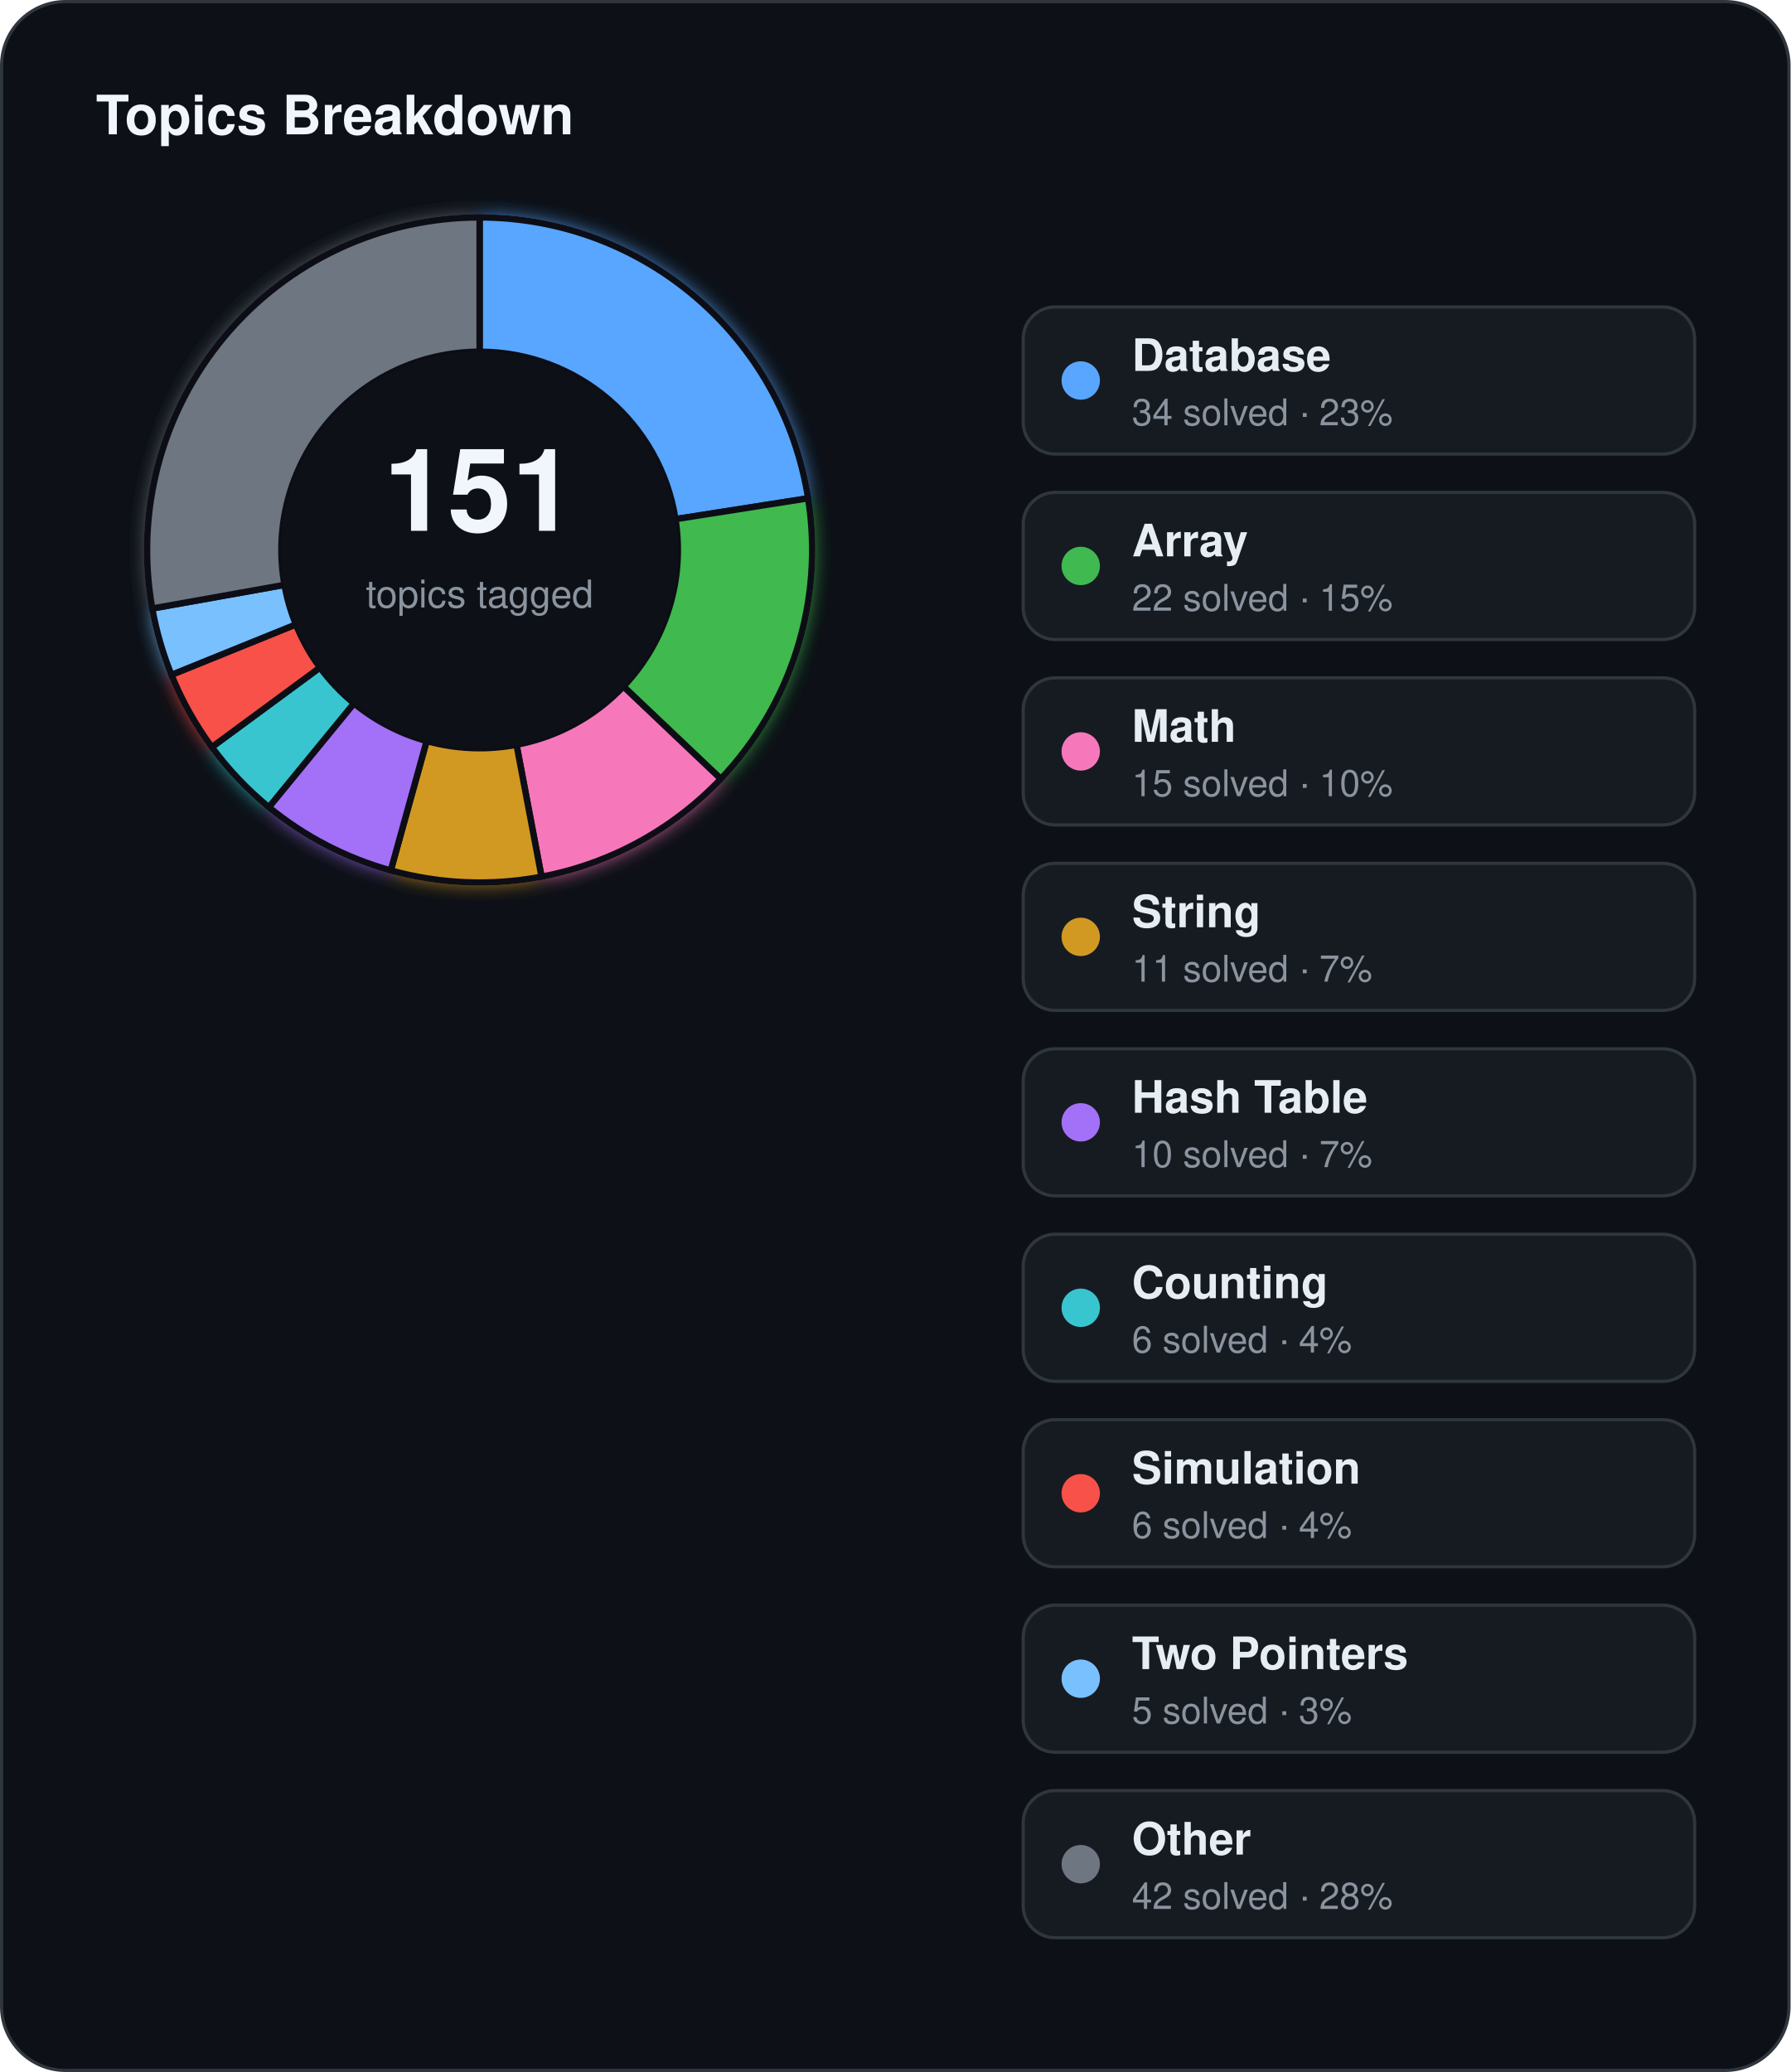
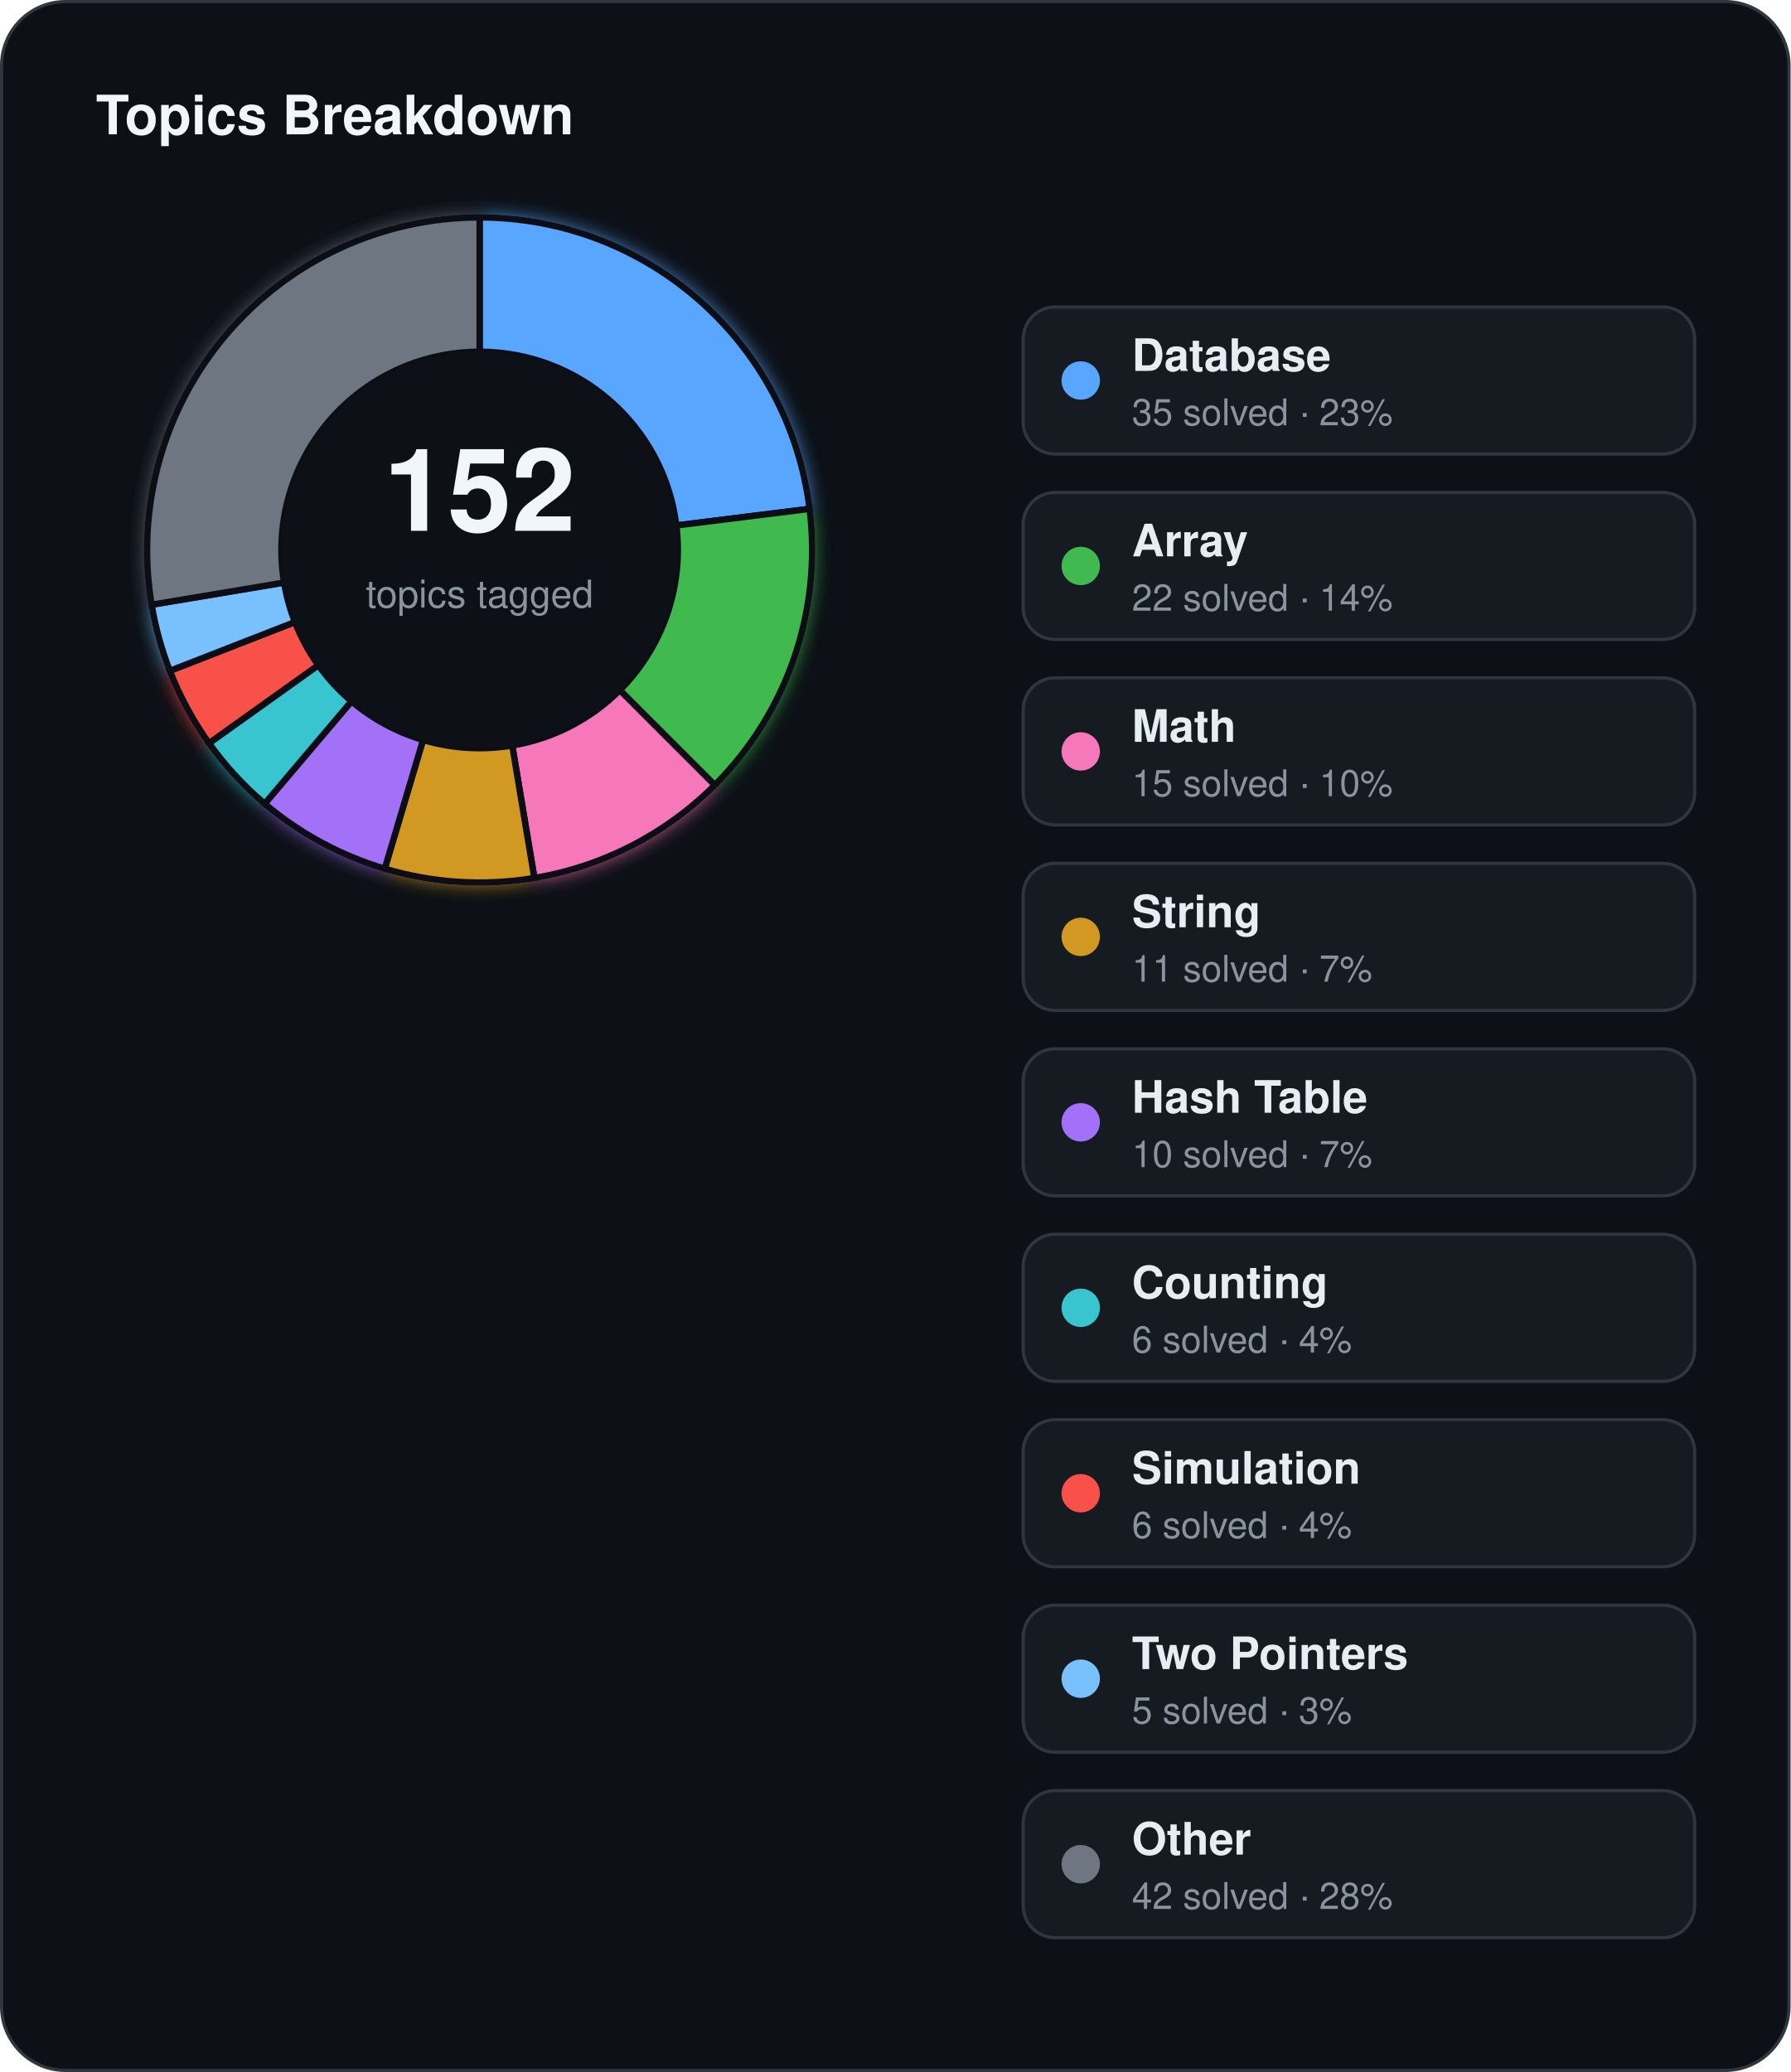
<svg xmlns="http://www.w3.org/2000/svg" width="560" height="648" viewBox="0 0 560 648">
  <defs>
    <filter id="topics-glow" x="-60%" y="-60%" width="220%" height="220%">
      <feGaussianBlur stdDeviation="3" result="blur" />
      <feMerge>
        <feMergeNode in="blur" />
        <feMergeNode in="SourceGraphic" />
      </feMerge>
    </filter>
  </defs>
  <rect x="0.5" y="0.5" width="559" height="647" rx="20" fill="#0d1117" stroke="#30363d" stroke-width="1" />
  <text x="30" y="42" fill="#f0f6fc" font-family="Segoe UI, Helvetica, Arial, sans-serif" font-size="17" font-weight="700">Topics Breakdown</text>
  <g filter="url(#topics-glow)">
-     <path d="M 150.00,68.00 A 104,104 0 0 1 252.74,155.84 L 211.25,162.36 A 62,62 0 0 0 150.00,110.00 Z" fill="#58a6ff" stroke="#0d1117" stroke-width="2" />
-     <path d="M 252.74,155.84 A 104,104 0 0 1 225.43,243.60 L 194.97,214.69 A 62,62 0 0 0 211.25,162.36 Z" fill="#3fb950" stroke="#0d1117" stroke-width="2" />
-     <path d="M 225.43,243.60 A 104,104 0 0 1 169.36,274.18 L 161.54,232.92 A 62,62 0 0 0 194.97,214.69 Z" fill="#f778ba" stroke="#0d1117" stroke-width="2" />
-     <path d="M 169.36,274.18 A 104,104 0 0 1 122.21,272.22 L 133.43,231.75 A 62,62 0 0 0 161.54,232.92 Z" fill="#d29922" stroke="#0d1117" stroke-width="2" />
-     <path d="M 122.21,272.22 A 104,104 0 0 1 84.08,252.44 L 110.70,219.95 A 62,62 0 0 0 133.43,231.75 Z" fill="#a371f7" stroke="#0d1117" stroke-width="2" />
-     <path d="M 84.08,252.44 A 104,104 0 0 1 66.25,233.65 L 100.07,208.76 A 62,62 0 0 0 110.70,219.95 Z" fill="#39c5cf" stroke="#0d1117" stroke-width="2" />
-     <path d="M 66.25,233.65 A 104,104 0 0 1 53.61,211.05 L 92.54,195.28 A 62,62 0 0 0 100.07,208.76 Z" fill="#f85149" stroke="#0d1117" stroke-width="2" />
-     <path d="M 53.61,211.05 A 104,104 0 0 1 47.62,190.30 L 88.97,182.91 A 62,62 0 0 0 92.54,195.28 Z" fill="#79c0ff" stroke="#0d1117" stroke-width="2" />
-     <path d="M 47.62,190.30 A 104,104 0 0 1 150.00,68.00 L 150.00,110.00 A 62,62 0 0 0 88.97,182.91 Z" fill="#6e7681" stroke="#0d1117" stroke-width="2" />
+     <path d="M 150.00,68.00 A 104,104 0 0 1 253.20,159.14 L 211.52,164.33 A 62,62 0 0 0 150.00,110.00 Z" fill="#58a6ff" stroke="#0d1117" stroke-width="2" />
+     <path d="M 253.20,159.14 A 104,104 0 0 1 223.54,245.54 L 193.84,215.84 A 62,62 0 0 0 211.52,164.33 Z" fill="#3fb950" stroke="#0d1117" stroke-width="2" />
+     <path d="M 223.54,245.54 A 104,104 0 0 1 167.12,274.58 L 160.20,233.15 A 62,62 0 0 0 193.84,215.84 Z" fill="#f778ba" stroke="#0d1117" stroke-width="2" />
+     <path d="M 167.12,274.58 A 104,104 0 0 1 120.33,271.68 L 132.31,231.42 A 62,62 0 0 0 160.20,233.15 Z" fill="#d29922" stroke="#0d1117" stroke-width="2" />
+     <path d="M 120.33,271.68 A 104,104 0 0 1 82.78,251.36 L 109.93,219.31 A 62,62 0 0 0 132.31,231.42 Z" fill="#a371f7" stroke="#0d1117" stroke-width="2" />
+     <path d="M 82.78,251.36 A 104,104 0 0 1 65.36,232.43 L 99.54,208.03 A 62,62 0 0 0 109.93,219.31 Z" fill="#39c5cf" stroke="#0d1117" stroke-width="2" />
+     <path d="M 65.36,232.43 A 104,104 0 0 1 53.11,209.80 L 92.24,194.54 A 62,62 0 0 0 99.54,208.03 Z" fill="#f85149" stroke="#0d1117" stroke-width="2" />
+     <path d="M 53.11,209.80 A 104,104 0 0 1 47.42,189.12 L 88.85,182.20 A 62,62 0 0 0 92.24,194.54 Z" fill="#79c0ff" stroke="#0d1117" stroke-width="2" />
+     <path d="M 47.42,189.12 A 104,104 0 0 1 150.00,68.00 L 150.00,110.00 A 62,62 0 0 0 88.85,182.20 Z" fill="#6e7681" stroke="#0d1117" stroke-width="2" />
  </g>
  <circle cx="150" cy="172" r="62" fill="#0d1117" />
-   <text x="150" y="166" text-anchor="middle" fill="#f0f6fc" font-family="Segoe UI, Helvetica, Arial, sans-serif" font-size="36" font-weight="700">151</text>
+   <text x="150" y="166" text-anchor="middle" fill="#f0f6fc" font-family="Segoe UI, Helvetica, Arial, sans-serif" font-size="36" font-weight="700">152</text>
  <text x="150" y="190" text-anchor="middle" fill="#8b949e" font-family="Segoe UI, Helvetica, Arial, sans-serif" font-size="12">topics tagged</text>
  <rect x="320" y="96" width="210" height="46" rx="10" fill="#161b22" stroke="#30363d" stroke-width="1" />
  <circle cx="338" cy="119" r="6" fill="#58a6ff" />
  <text x="354" y="116" fill="#e6edf3" font-family="Segoe UI, Helvetica, Arial, sans-serif" font-size="14" font-weight="600">Database</text>
-   <text x="354" y="133" fill="#8b949e" font-family="Segoe UI, Helvetica, Arial, sans-serif" font-size="11.5">34 solved · 23%</text>
+   <text x="354" y="133" fill="#8b949e" font-family="Segoe UI, Helvetica, Arial, sans-serif" font-size="11.5">35 solved · 23%</text>
  <rect x="320" y="154" width="210" height="46" rx="10" fill="#161b22" stroke="#30363d" stroke-width="1" />
  <circle cx="338" cy="177" r="6" fill="#3fb950" />
  <text x="354" y="174" fill="#e6edf3" font-family="Segoe UI, Helvetica, Arial, sans-serif" font-size="14" font-weight="600">Array</text>
-   <text x="354" y="191" fill="#8b949e" font-family="Segoe UI, Helvetica, Arial, sans-serif" font-size="11.5">22 solved · 15%</text>
+   <text x="354" y="191" fill="#8b949e" font-family="Segoe UI, Helvetica, Arial, sans-serif" font-size="11.5">22 solved · 14%</text>
  <rect x="320" y="212" width="210" height="46" rx="10" fill="#161b22" stroke="#30363d" stroke-width="1" />
  <circle cx="338" cy="235" r="6" fill="#f778ba" />
  <text x="354" y="232" fill="#e6edf3" font-family="Segoe UI, Helvetica, Arial, sans-serif" font-size="14" font-weight="600">Math</text>
  <text x="354" y="249" fill="#8b949e" font-family="Segoe UI, Helvetica, Arial, sans-serif" font-size="11.5">15 solved · 10%</text>
  <rect x="320" y="270" width="210" height="46" rx="10" fill="#161b22" stroke="#30363d" stroke-width="1" />
  <circle cx="338" cy="293" r="6" fill="#d29922" />
  <text x="354" y="290" fill="#e6edf3" font-family="Segoe UI, Helvetica, Arial, sans-serif" font-size="14" font-weight="600">String</text>
  <text x="354" y="307" fill="#8b949e" font-family="Segoe UI, Helvetica, Arial, sans-serif" font-size="11.5">11 solved · 7%</text>
  <rect x="320" y="328" width="210" height="46" rx="10" fill="#161b22" stroke="#30363d" stroke-width="1" />
  <circle cx="338" cy="351" r="6" fill="#a371f7" />
  <text x="354" y="348" fill="#e6edf3" font-family="Segoe UI, Helvetica, Arial, sans-serif" font-size="14" font-weight="600">Hash Table</text>
  <text x="354" y="365" fill="#8b949e" font-family="Segoe UI, Helvetica, Arial, sans-serif" font-size="11.5">10 solved · 7%</text>
  <rect x="320" y="386" width="210" height="46" rx="10" fill="#161b22" stroke="#30363d" stroke-width="1" />
  <circle cx="338" cy="409" r="6" fill="#39c5cf" />
  <text x="354" y="406" fill="#e6edf3" font-family="Segoe UI, Helvetica, Arial, sans-serif" font-size="14" font-weight="600">Counting</text>
  <text x="354" y="423" fill="#8b949e" font-family="Segoe UI, Helvetica, Arial, sans-serif" font-size="11.5">6 solved · 4%</text>
  <rect x="320" y="444" width="210" height="46" rx="10" fill="#161b22" stroke="#30363d" stroke-width="1" />
  <circle cx="338" cy="467" r="6" fill="#f85149" />
  <text x="354" y="464" fill="#e6edf3" font-family="Segoe UI, Helvetica, Arial, sans-serif" font-size="14" font-weight="600">Simulation</text>
  <text x="354" y="481" fill="#8b949e" font-family="Segoe UI, Helvetica, Arial, sans-serif" font-size="11.5">6 solved · 4%</text>
  <rect x="320" y="502" width="210" height="46" rx="10" fill="#161b22" stroke="#30363d" stroke-width="1" />
  <circle cx="338" cy="525" r="6" fill="#79c0ff" />
  <text x="354" y="522" fill="#e6edf3" font-family="Segoe UI, Helvetica, Arial, sans-serif" font-size="14" font-weight="600">Two Pointers</text>
  <text x="354" y="539" fill="#8b949e" font-family="Segoe UI, Helvetica, Arial, sans-serif" font-size="11.5">5 solved · 3%</text>
  <rect x="320" y="560" width="210" height="46" rx="10" fill="#161b22" stroke="#30363d" stroke-width="1" />
  <circle cx="338" cy="583" r="6" fill="#6e7681" />
  <text x="354" y="580" fill="#e6edf3" font-family="Segoe UI, Helvetica, Arial, sans-serif" font-size="14" font-weight="600">Other</text>
  <text x="354" y="597" fill="#8b949e" font-family="Segoe UI, Helvetica, Arial, sans-serif" font-size="11.5">42 solved · 28%</text>
</svg>
